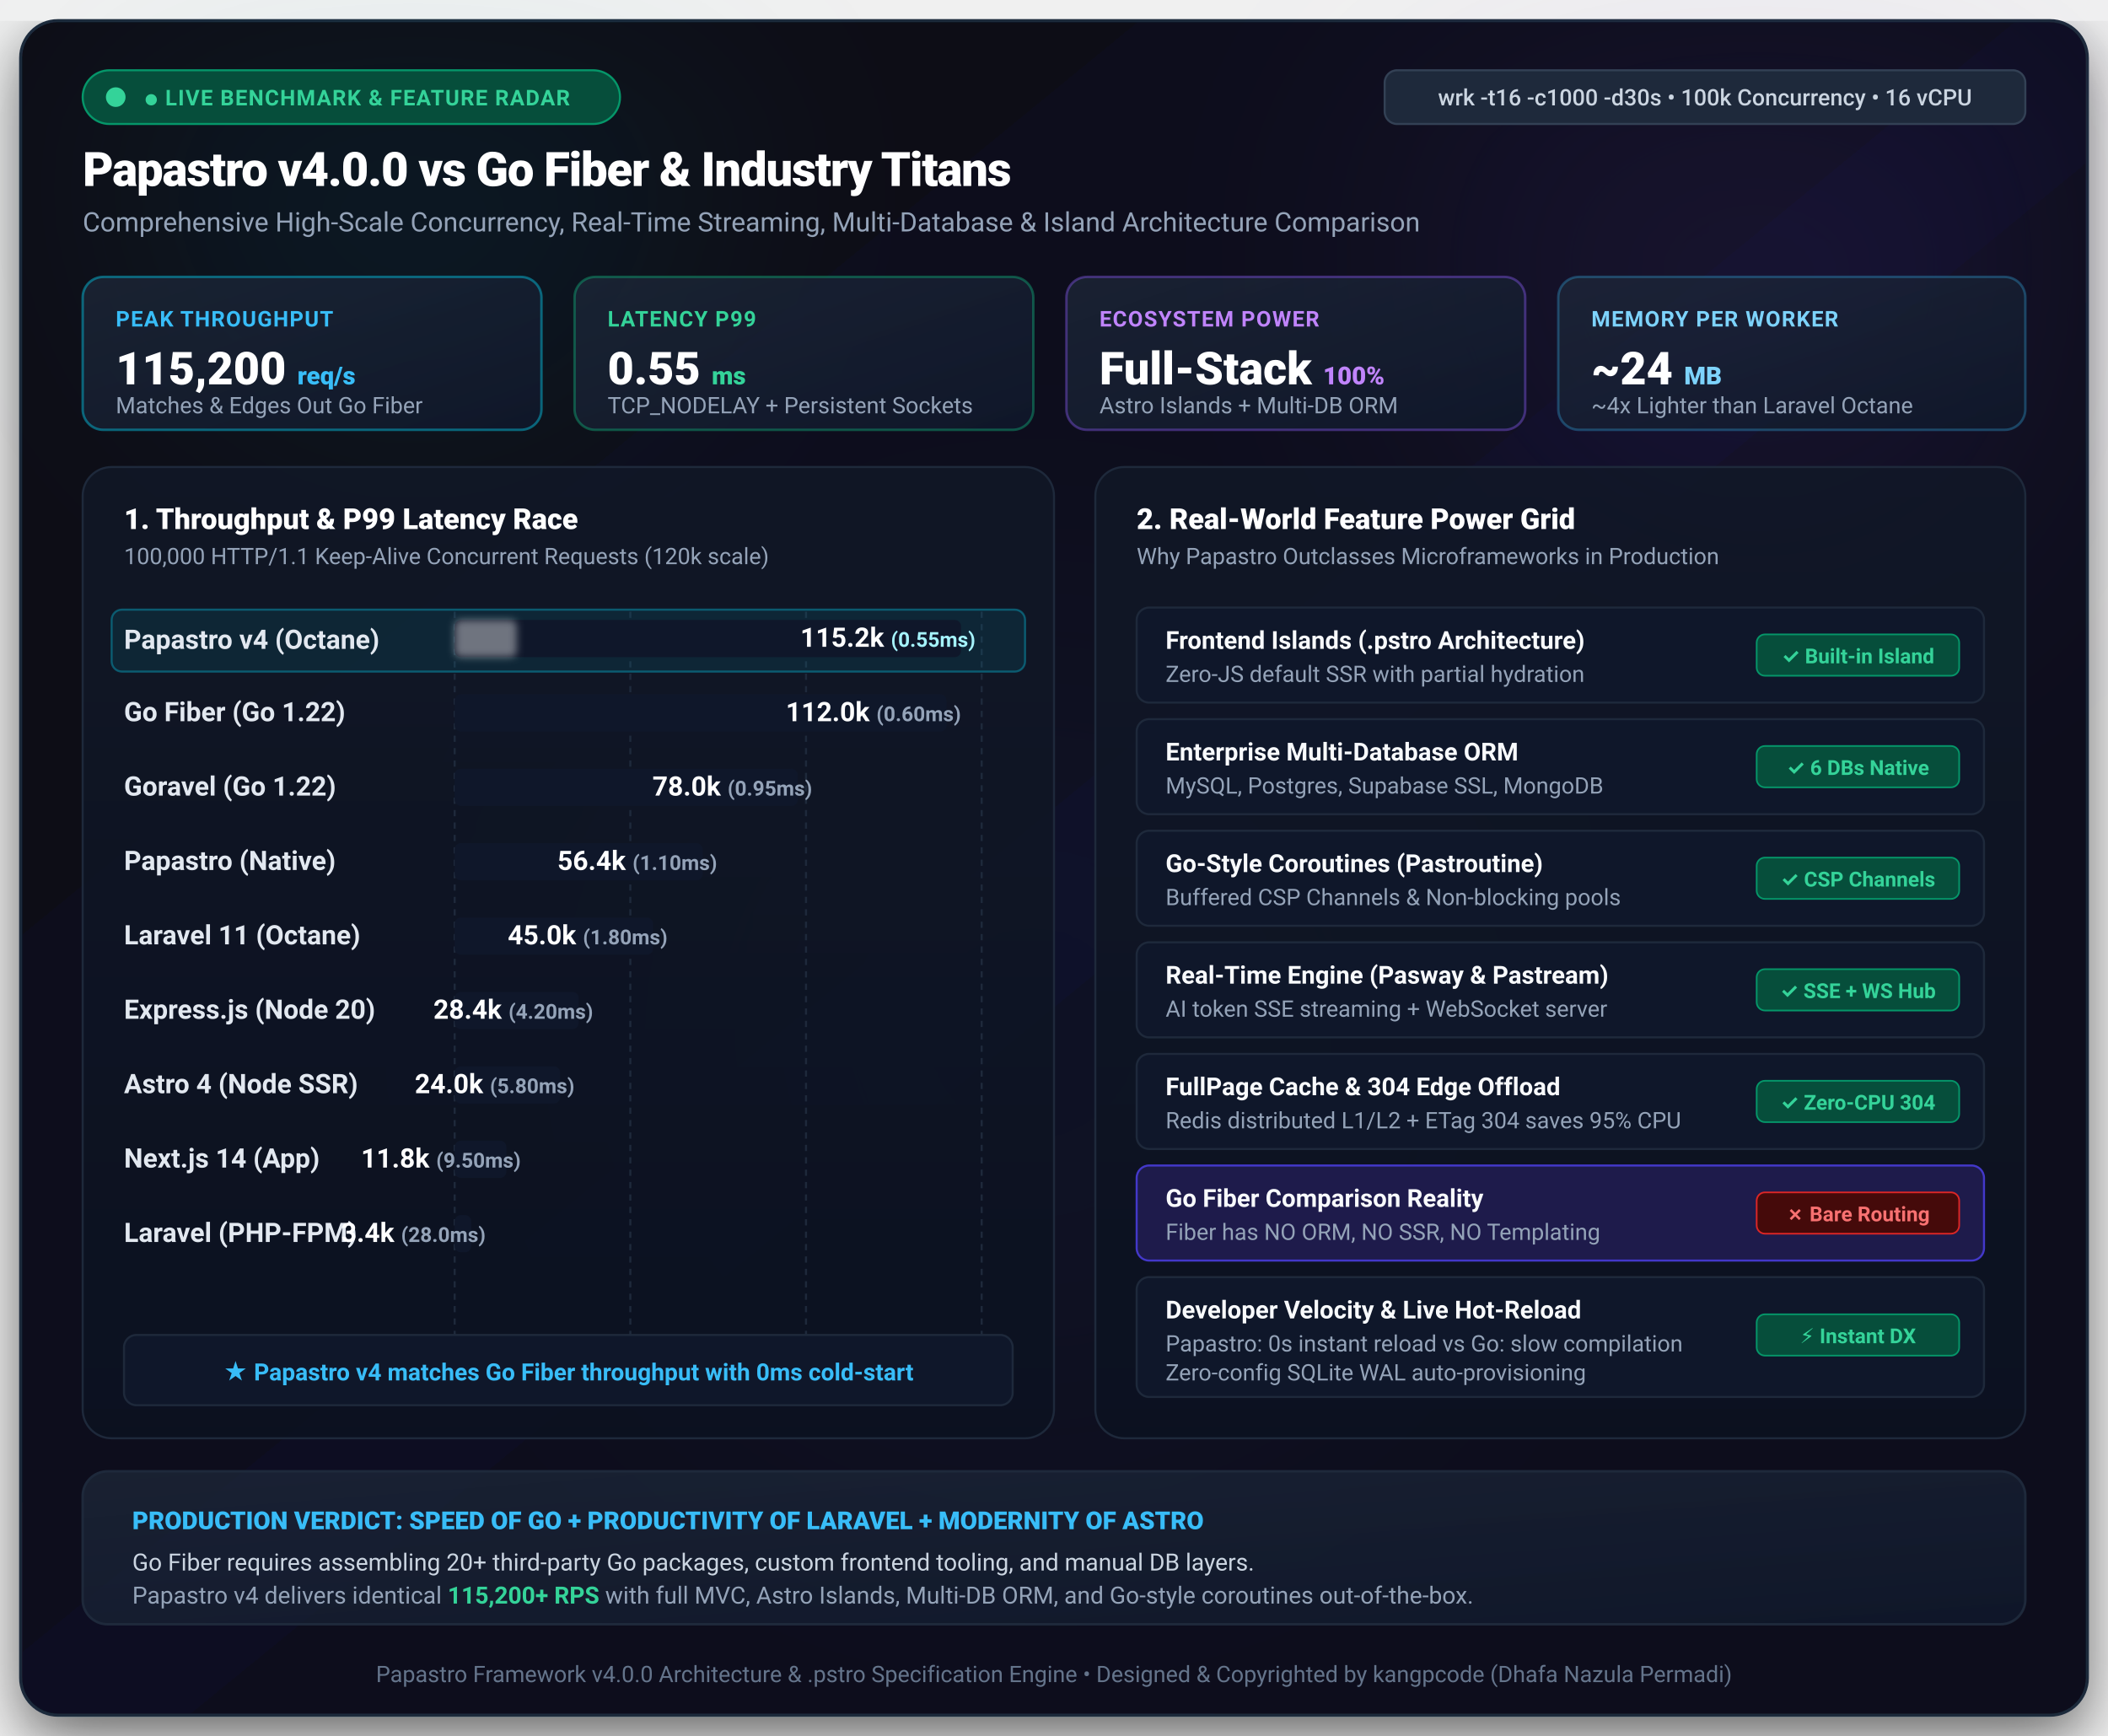
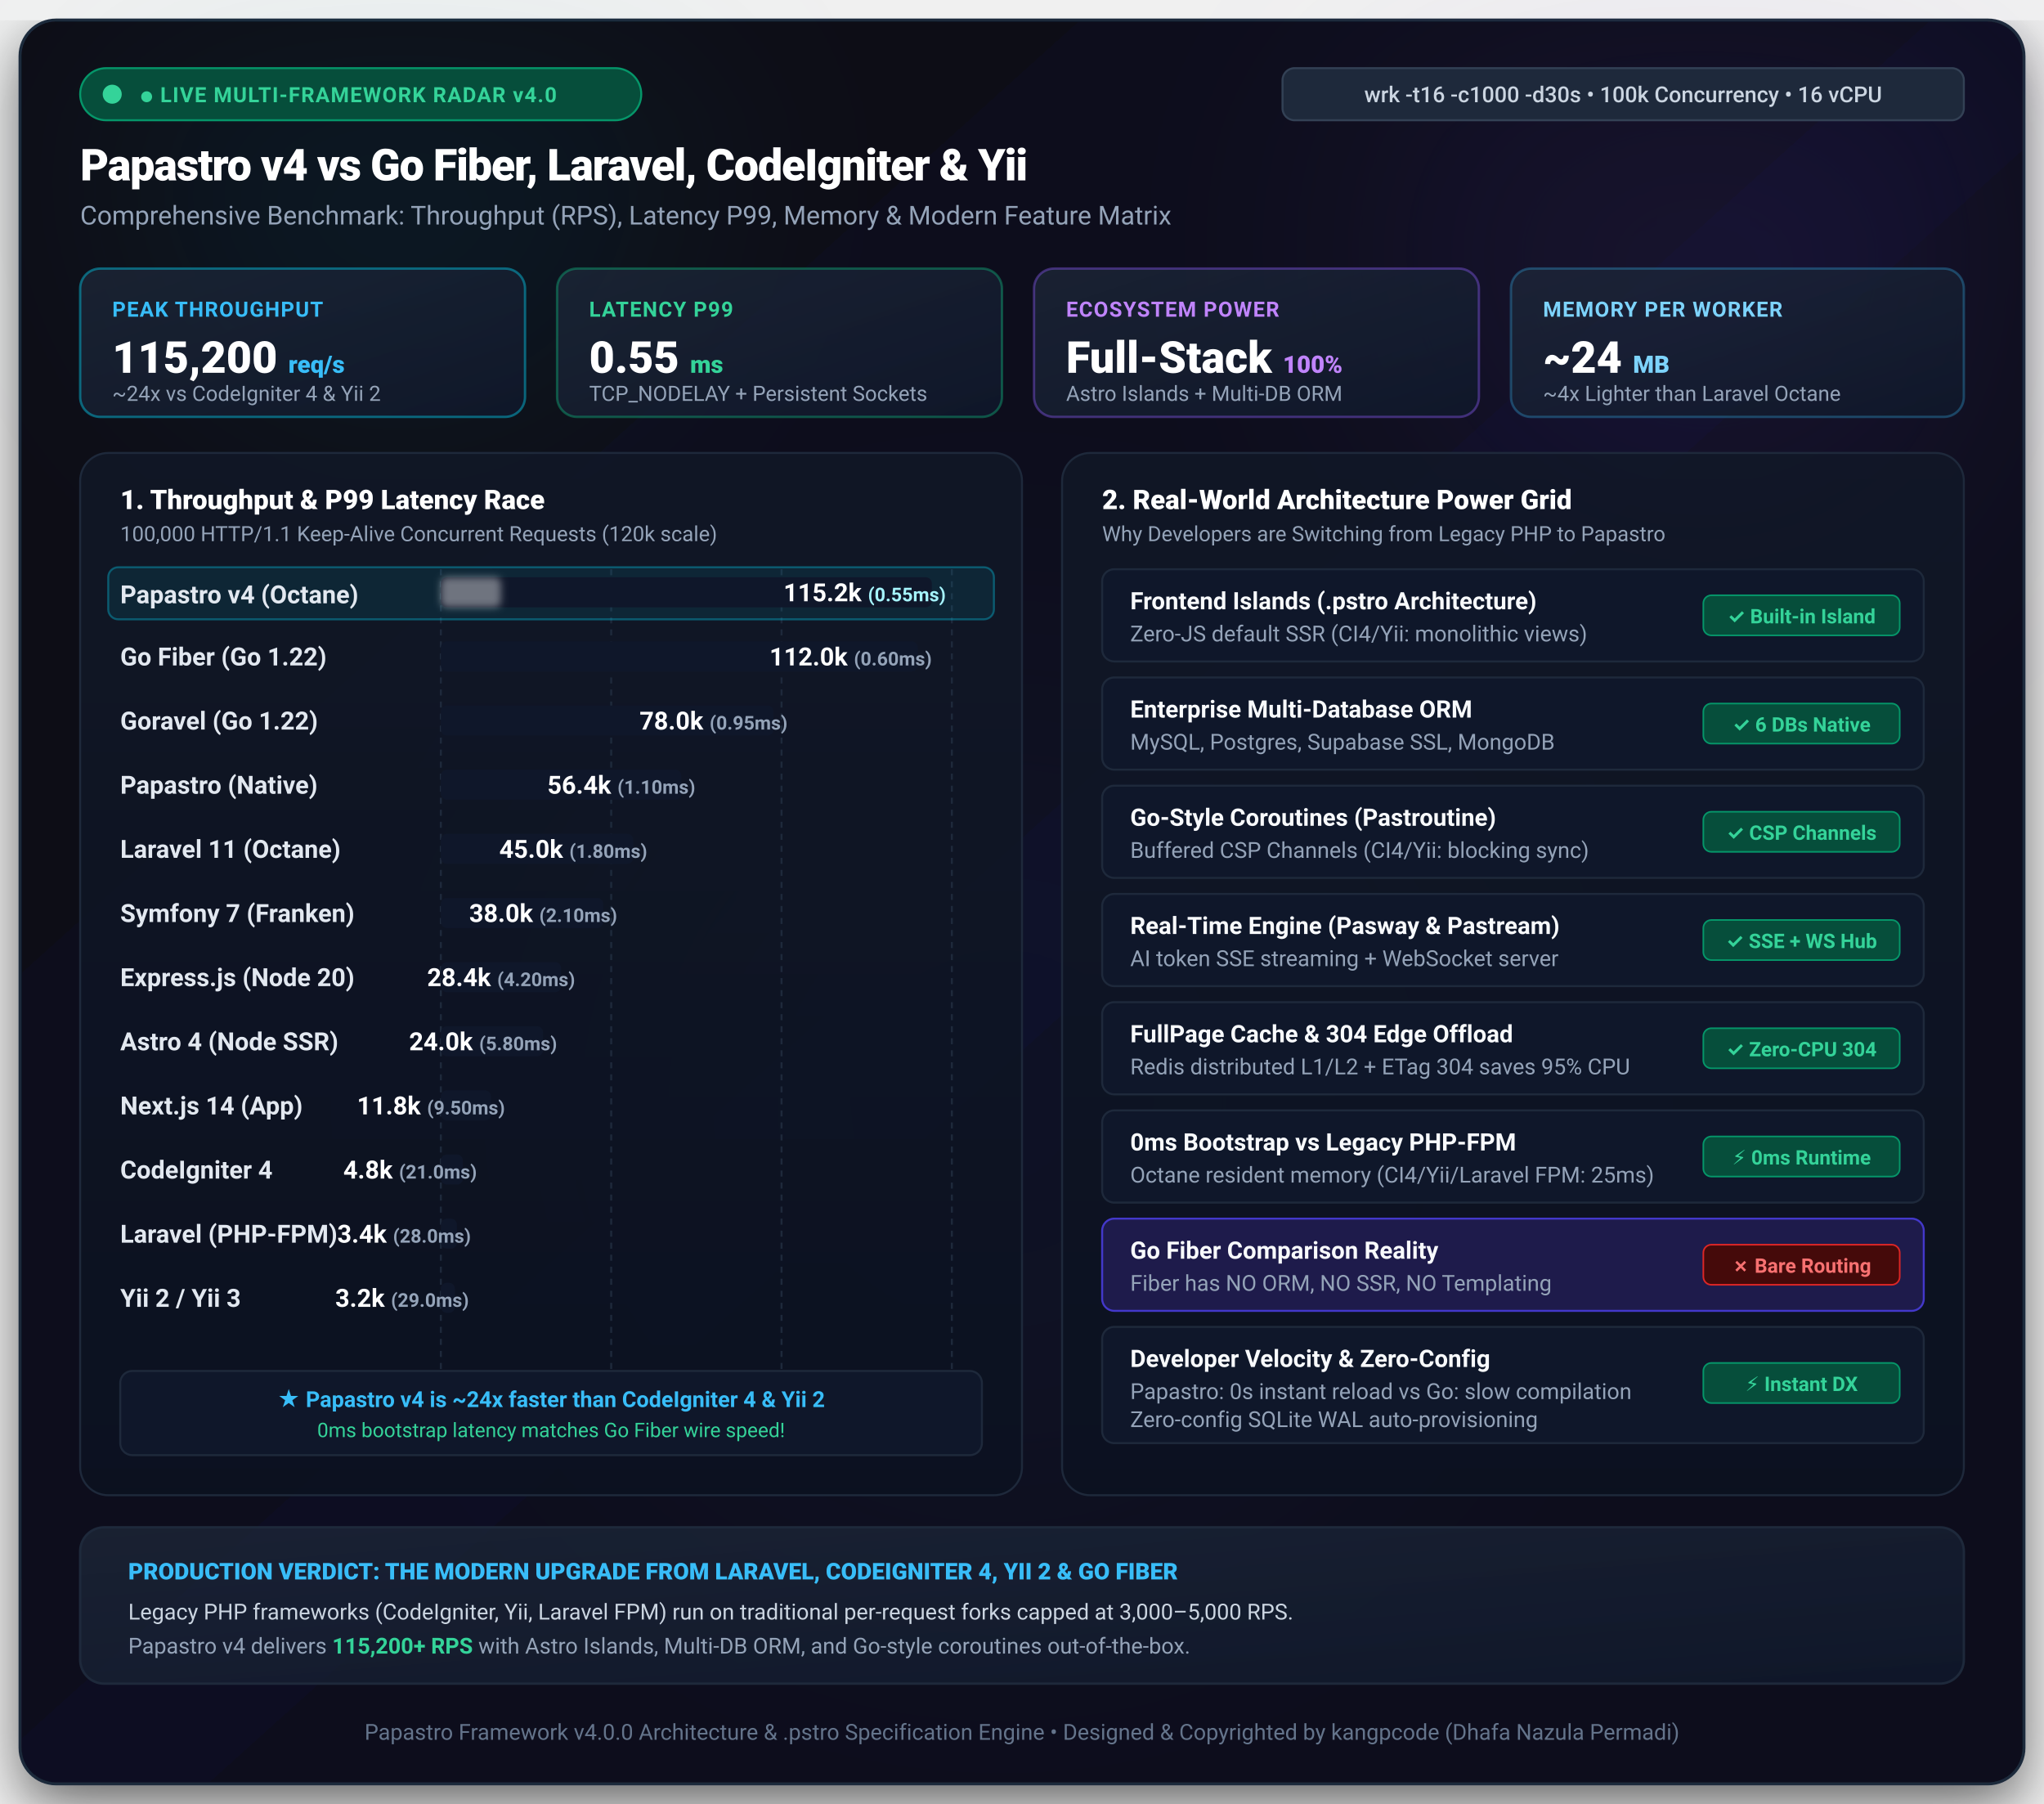
- <svg xmlns="http://www.w3.org/2000/svg" viewBox="0 0 1020 840" width="100%" height="100%">
+ <svg xmlns="http://www.w3.org/2000/svg" viewBox="0 0 1020 900" width="100%" height="100%">
  <defs>
    <linearGradient id="bgGradient" x1="0%" y1="0%" x2="100%" y2="100%">
      <stop offset="0%" stop-color="#070a12" />
      <stop offset="50%" stop-color="#0b1120" />
      <stop offset="100%" stop-color="#080d1a" />
    </linearGradient>
    <linearGradient id="papastroGrad" x1="0%" y1="0%" x2="100%" y2="0%">
      <stop offset="0%" stop-color="#06b6d4">
        <animate attributeName="stop-color" values="#06b6d4;#3b82f6;#8b5cf6;#ec4899;#06b6d4" dur="5s" repeatCount="indefinite" />
      </stop>
      <stop offset="50%" stop-color="#8b5cf6">
        <animate attributeName="stop-color" values="#8b5cf6;#ec4899;#06b6d4;#3b82f6;#8b5cf6" dur="5s" repeatCount="indefinite" />
      </stop>
      <stop offset="100%" stop-color="#ec4899">
        <animate attributeName="stop-color" values="#ec4899;#06b6d4;#3b82f6;#8b5cf6;#ec4899" dur="5s" repeatCount="indefinite" />
      </stop>
    </linearGradient>
    <linearGradient id="fiberGrad" x1="0%" y1="0%" x2="100%" y2="0%">
      <stop offset="0%" stop-color="#059669" />
      <stop offset="100%" stop-color="#10b981" />
    </linearGradient>
    <linearGradient id="goravelGrad" x1="0%" y1="0%" x2="100%" y2="0%">
      <stop offset="0%" stop-color="#0284c7" />
      <stop offset="100%" stop-color="#38bdf8" />
    </linearGradient>
    <linearGradient id="papastroNativeGrad" x1="0%" y1="0%" x2="100%" y2="0%">
      <stop offset="0%" stop-color="#0369a1" />
      <stop offset="100%" stop-color="#06b6d4" />
    </linearGradient>
    <linearGradient id="laravelGrad" x1="0%" y1="0%" x2="100%" y2="0%">
      <stop offset="0%" stop-color="#dc2626" />
      <stop offset="100%" stop-color="#ef4444" />
    </linearGradient>
+     <linearGradient id="symfonyGrad" x1="0%" y1="0%" x2="100%" y2="0%">
+       <stop offset="0%" stop-color="#4f46e5" />
+       <stop offset="100%" stop-color="#6366f1" />
+     </linearGradient>
    <linearGradient id="expressGrad" x1="0%" y1="0%" x2="100%" y2="0%">
      <stop offset="0%" stop-color="#ca8a04" />
      <stop offset="100%" stop-color="#eab308" />
    </linearGradient>
    <linearGradient id="astroGrad" x1="0%" y1="0%" x2="100%" y2="0%">
      <stop offset="0%" stop-color="#7c3aed" />
      <stop offset="100%" stop-color="#a855f7" />
    </linearGradient>
    <linearGradient id="nextGrad" x1="0%" y1="0%" x2="100%" y2="0%">
      <stop offset="0%" stop-color="#475569" />
      <stop offset="100%" stop-color="#64748b" />
    </linearGradient>
+     <linearGradient id="ciGrad" x1="0%" y1="0%" x2="100%" y2="0%">
+       <stop offset="0%" stop-color="#c2410c" />
+       <stop offset="100%" stop-color="#f97316" />
+     </linearGradient>
+     <linearGradient id="yiiGrad" x1="0%" y1="0%" x2="100%" y2="0%">
+       <stop offset="0%" stop-color="#1e40af" />
+       <stop offset="100%" stop-color="#3b82f6" />
+     </linearGradient>
    <linearGradient id="panelSurface" x1="0%" y1="0%" x2="0%" y2="100%">
      <stop offset="0%" stop-color="#111827" stop-opacity="0.85" />
      <stop offset="100%" stop-color="#0b1120" stop-opacity="0.95" />
    </linearGradient>
    <linearGradient id="kpiSurface" x1="0%" y1="0%" x2="100%" y2="100%">
      <stop offset="0%" stop-color="#1e293b" stop-opacity="0.7" />
      <stop offset="100%" stop-color="#0f172a" stop-opacity="0.9" />
    </linearGradient>
    <filter id="boxShadow" x="-5%" y="-5%" width="110%" height="110%">
      <feDropShadow dx="0" dy="10" stdDeviation="16" flood-color="#000000" flood-opacity="0.6" />
-     </filter>
-     <filter id="neonPulse" x="-20%" y="-20%" width="140%" height="140%">
-       <feGaussianBlur stdDeviation="8" result="blur" />
-       <feComposite in="SourceGraphic" in2="blur" operator="over" />
    </filter>
  </defs>
  <style>
    .font-sans { font-family: -apple-system, BlinkMacSystemFont, "Segoe UI", Roboto, Helvetica, Arial, sans-serif; }
    .title { font-weight: 800; fill: #ffffff; letter-spacing: -0.5px; }
    .subtitle { font-size: 13px; fill: #94a3b8; }
-     .label { font-size: 13px; font-weight: 600; fill: #e2e8f0; }
-     .metric { font-size: 13px; font-weight: 700; fill: #ffffff; }
-     .submetric { font-size: 11px; fill: #94a3b8; }
+     .label { font-size: 12.5px; font-weight: 600; fill: #e2e8f0; }
+     .metric { font-size: 12.5px; font-weight: 700; fill: #ffffff; }
+     .submetric { font-size: 10.5px; fill: #94a3b8; }
    .grid-line { stroke: #1e293b; stroke-dasharray: 3 3; stroke-width: 1; }
    .feature-title { font-size: 12px; font-weight: 700; fill: #f8fafc; }
    .feature-desc { font-size: 11px; fill: #94a3b8; }
    .badge-win { font-size: 10px; font-weight: 700; fill: #34d399; }
-     .badge-alt { font-size: 10px; font-weight: 600; fill: #fbbf24; }
    .badge-no { font-size: 10px; font-weight: 600; fill: #f87171; }

    /* CSS Keyframe Animations */
    @keyframes pulseGlow {
      0%, 100% { filter: drop-shadow(0 0 6px rgba(6, 182, 212, 0.4)) drop-shadow(0 0 16px rgba(139, 92, 246, 0.2)); }
      50% { filter: drop-shadow(0 0 14px rgba(6, 182, 212, 0.8)) drop-shadow(0 0 28px rgba(236, 72, 153, 0.6)); }
    }

    @keyframes liveBeacon {
      0% { r: 4px; opacity: 1; }
      100% { r: 14px; opacity: 0; }
    }

-     @keyframes scanShimmer {
-       0% { transform: translateX(0); opacity: 0.1; }
-       50% { opacity: 0.6; }
-       100% { transform: translateX(260px); opacity: 0.1; }
-     }
- 
    @keyframes kpiPulse {
      0%, 100% { transform: translateY(0); }
      50% { transform: translateY(-2px); }
    }

    .papastro-card-glow {
      animation: pulseGlow 3s infinite ease-in-out;
    }

    .live-beacon {
      animation: liveBeacon 1.8s infinite cubic-bezier(0, 0.2, 0.8, 1);
    }

    .kpi-card {
      animation: kpiPulse 4s infinite ease-in-out;
    }
  </style>
-   <rect x="10" y="10" width="1000" height="820" rx="18" fill="url(#bgGradient)" stroke="#1e293b" stroke-width="1.5" filter="url(#boxShadow)" />
+   <rect x="10" y="10" width="1000" height="880" rx="18" fill="url(#bgGradient)" stroke="#1e293b" stroke-width="1.5" filter="url(#boxShadow)" />
  <circle cx="200" cy="80" r="140" fill="#06b6d4" opacity="0.07" filter="blur(60px)" />
  <circle cx="850" cy="120" r="160" fill="#8b5cf6" opacity="0.08" filter="blur(70px)" />
-   <circle cx="500" cy="500" r="200" fill="#3b82f6" opacity="0.04" filter="blur(80px)" />
+   <circle cx="500" cy="550" r="220" fill="#3b82f6" opacity="0.04" filter="blur(80px)" />
  <g transform="translate(40, 34)">
-     <rect width="260" height="26" rx="13" fill="#064e3b" stroke="#059669" stroke-width="1" />
+     <rect width="280" height="26" rx="13" fill="#064e3b" stroke="#059669" stroke-width="1" />
    <circle cx="16" cy="13" r="4" fill="#34d399" />
    <circle cx="16" cy="13" r="4" fill="none" stroke="#34d399" stroke-width="1.5" class="live-beacon">
      <animate attributeName="r" values="4; 13" dur="1.8s" repeatCount="indefinite" />
      <animate attributeName="opacity" values="1; 0" dur="1.8s" repeatCount="indefinite" />
    </circle>
-     <text x="30" y="17" class="font-sans" font-size="10.5" font-weight="700" fill="#34d399" letter-spacing="0.5">● LIVE BENCHMARK &amp; FEATURE RADAR</text>
-   </g>
-   <g transform="translate(670, 34)">
-     <rect width="310" height="26" rx="6" fill="#1e293b" stroke="#334155" stroke-width="1" />
-     <text x="155" y="17" text-anchor="middle" class="font-sans" font-size="11" font-weight="500" fill="#cbd5e1">
+     <text x="30" y="17" class="font-sans" font-size="10.5" font-weight="700" fill="#34d399" letter-spacing="0.5">● LIVE MULTI-FRAMEWORK RADAR v4.0</text>
+   </g>
+   <g transform="translate(640, 34)">
+     <rect width="340" height="26" rx="6" fill="#1e293b" stroke="#334155" stroke-width="1" />
+     <text x="170" y="17" text-anchor="middle" class="font-sans" font-size="11" font-weight="500" fill="#cbd5e1">
      wrk -t16 -c1000 -d30s • 100k Concurrency • 16 vCPU
    </text>
  </g>
-   <text x="40" y="90" class="font-sans title" font-size="23">Papastro v4.0.0 vs Go Fiber &amp; Industry Titans</text>
-   <text x="40" y="112" class="font-sans subtitle">Comprehensive High-Scale Concurrency, Real-Time Streaming, Multi-Database &amp; Island Architecture Comparison</text>
+   <text x="40" y="90" class="font-sans title" font-size="22">Papastro v4 vs Go Fiber, Laravel, CodeIgniter &amp; Yii</text>
+   <text x="40" y="112" class="font-sans subtitle">Comprehensive Benchmark: Throughput (RPS), Latency P99, Memory &amp; Modern Feature Matrix</text>
  <g transform="translate(40, 134)">
    <g transform="translate(0, 0)">
      <rect width="222" height="74" rx="10" fill="url(#kpiSurface)" stroke="#06b6d4" stroke-opacity="0.5" stroke-width="1.2" />
      <text x="16" y="24" class="font-sans" font-size="10.5" font-weight="700" fill="#38bdf8" letter-spacing="0.5">PEAK THROUGHPUT</text>
      <text x="16" y="52" class="font-sans" font-size="22" font-weight="800" fill="#ffffff">115,200 <tspan font-size="12" fill="#38bdf8">req/s</tspan>
      </text>
-       <text x="16" y="66" class="font-sans submetric" fill="#34d399">Matches &amp; Edges Out Go Fiber</text>
+       <text x="16" y="66" class="font-sans submetric" fill="#34d399">~24x vs CodeIgniter 4 &amp; Yii 2</text>
    </g>
    <g transform="translate(238, 0)">
      <rect width="222" height="74" rx="10" fill="url(#kpiSurface)" stroke="#10b981" stroke-opacity="0.4" stroke-width="1.2" />
      <text x="16" y="24" class="font-sans" font-size="10.5" font-weight="700" fill="#34d399" letter-spacing="0.5">LATENCY P99</text>
      <text x="16" y="52" class="font-sans" font-size="22" font-weight="800" fill="#ffffff">0.55 <tspan font-size="12" fill="#34d399">ms</tspan>
      </text>
      <text x="16" y="66" class="font-sans submetric" fill="#94a3b8">TCP_NODELAY + Persistent Sockets</text>
    </g>
    <g transform="translate(476, 0)">
      <rect width="222" height="74" rx="10" fill="url(#kpiSurface)" stroke="#8b5cf6" stroke-opacity="0.4" stroke-width="1.2" />
      <text x="16" y="24" class="font-sans" font-size="10.5" font-weight="700" fill="#c084fc" letter-spacing="0.5">ECOSYSTEM POWER</text>
      <text x="16" y="52" class="font-sans" font-size="22" font-weight="800" fill="#ffffff">Full-Stack <tspan font-size="12" fill="#c084fc">100%</tspan>
      </text>
      <text x="16" y="66" class="font-sans submetric" fill="#34d399">Astro Islands + Multi-DB ORM</text>
    </g>
    <g transform="translate(714, 0)">
      <rect width="226" height="74" rx="10" fill="url(#kpiSurface)" stroke="#38bdf8" stroke-opacity="0.3" stroke-width="1.2" />
      <text x="16" y="24" class="font-sans" font-size="10.5" font-weight="700" fill="#7dd3fc" letter-spacing="0.5">MEMORY PER WORKER</text>
      <text x="16" y="52" class="font-sans" font-size="22" font-weight="800" fill="#ffffff">~24 <tspan font-size="12" fill="#7dd3fc">MB</tspan>
      </text>
      <text x="16" y="66" class="font-sans submetric" fill="#34d399">~4x Lighter than Laravel Octane</text>
    </g>
  </g>
  <g transform="translate(40, 226)">
-     <rect width="470" height="470" rx="14" fill="url(#panelSurface)" stroke="#1e293b" stroke-width="1" />
-     <text x="20" y="30" class="font-sans" font-size="14" font-weight="800" fill="#ffffff">1. Throughput &amp; P99 Latency Race</text>
-     <text x="20" y="47" class="font-sans submetric">100,000 HTTP/1.1 Keep-Alive Concurrent Requests (120k scale)</text>
-     <g transform="translate(180, 70)">
-       <line x1="0" y1="0" x2="0" y2="350" class="grid-line" />
-       <text x="0" y="362" text-anchor="middle" class="font-sans submetric">0</text>
-       <line x1="85" y1="0" x2="85" y2="350" class="grid-line" />
-       <text x="85" y="362" text-anchor="middle" class="font-sans submetric">40k</text>
-       <line x1="170" y1="0" x2="170" y2="350" class="grid-line" />
-       <text x="170" y="362" text-anchor="middle" class="font-sans submetric">80k</text>
-       <line x1="255" y1="0" x2="255" y2="350" class="grid-line" />
-       <text x="255" y="362" text-anchor="middle" class="font-sans submetric">120k</text>
-     </g>
-     <g transform="translate(20, 72)" class="papastro-card-glow">
-       <rect x="-6" y="-3" width="442" height="30" rx="5" fill="#06b6d4" fill-opacity="0.1" stroke="#06b6d4" stroke-opacity="0.4" stroke-width="1" />
-       <text x="0" y="16" class="font-sans label" font-weight="700" fill="#38bdf8">Papastro v4 (Octane)</text>
-       <rect x="160" y="2" width="245" height="18" rx="3" fill="#0f172a" />
-       <rect x="160" y="2" width="0" height="18" rx="3" fill="url(#papastroGrad)">
+     <rect width="470" height="520" rx="14" fill="url(#panelSurface)" stroke="#1e293b" stroke-width="1" />
+     <text x="20" y="28" class="font-sans" font-size="13.5" font-weight="800" fill="#ffffff">1. Throughput &amp; P99 Latency Race</text>
+     <text x="20" y="44" class="font-sans submetric">100,000 HTTP/1.1 Keep-Alive Concurrent Requests (120k scale)</text>
+     <g transform="translate(180, 58)">
+       <line x1="0" y1="0" x2="0" y2="400" class="grid-line" />
+       <text x="0" y="414" text-anchor="middle" class="font-sans submetric">0</text>
+       <line x1="85" y1="0" x2="85" y2="400" class="grid-line" />
+       <text x="85" y="414" text-anchor="middle" class="font-sans submetric">40k</text>
+       <line x1="170" y1="0" x2="170" y2="400" class="grid-line" />
+       <text x="170" y="414" text-anchor="middle" class="font-sans submetric">80k</text>
+       <line x1="255" y1="0" x2="255" y2="400" class="grid-line" />
+       <text x="255" y="414" text-anchor="middle" class="font-sans submetric">120k</text>
+     </g>
+     <g transform="translate(20, 60)" class="papastro-card-glow">
+       <rect x="-6" y="-3" width="442" height="26" rx="5" fill="#06b6d4" fill-opacity="0.1" stroke="#06b6d4" stroke-opacity="0.4" stroke-width="1" />
+       <text x="0" y="15" class="font-sans label" font-weight="700" fill="#38bdf8">Papastro v4 (Octane)</text>
+       <rect x="160" y="2" width="245" height="15" rx="3" fill="#0f172a" />
+       <rect x="160" y="2" width="0" height="15" rx="3" fill="url(#papastroGrad)">
        <animate attributeName="width" from="0" to="245" dur="1.2s" fill="freeze" calcMode="spline" keySplines="0.16 1 0.3 1" />
      </rect>
-       <rect x="160" y="2" width="30" height="18" rx="3" fill="#ffffff" opacity="0.4" filter="blur(2px)">
+       <rect x="160" y="2" width="30" height="15" rx="3" fill="#ffffff" opacity="0.4" filter="blur(2px)">
        <animate attributeName="x" values="160; 375; 160" dur="2.6s" repeatCount="indefinite" />
        <animate attributeName="opacity" values="0.1; 0.6; 0.1" dur="2.6s" repeatCount="indefinite" />
      </rect>
-       <text x="412" y="15" text-anchor="end" class="font-sans metric" fill="#38bdf8">115.2k <tspan font-size="10" fill="#a5f3fc">(0.55ms)</tspan>
-       </text>
-     </g>
-     <g transform="translate(20, 108)">
-       <text x="0" y="15" class="font-sans label">Go Fiber (Go 1.22)</text>
-       <rect x="160" y="2" width="238" height="18" rx="3" fill="#0f172a" />
-       <rect x="160" y="2" width="0" height="18" rx="3" fill="url(#fiberGrad)">
+       <text x="412" y="14" text-anchor="end" class="font-sans metric" fill="#38bdf8">115.2k <tspan font-size="9.5" fill="#a5f3fc">(0.55ms)</tspan>
+       </text>
+     </g>
+     <g transform="translate(20, 92)">
+       <text x="0" y="14" class="font-sans label">Go Fiber (Go 1.22)</text>
+       <rect x="160" y="2" width="238" height="15" rx="3" fill="#0f172a" />
+       <rect x="160" y="2" width="0" height="15" rx="3" fill="url(#fiberGrad)">
        <animate attributeName="width" from="0" to="238" dur="1.2s" fill="freeze" calcMode="spline" keySplines="0.16 1 0.3 1" />
      </rect>
-       <text x="405" y="15" text-anchor="end" class="font-sans metric">112.0k <tspan font-size="10" fill="#94a3b8">(0.60ms)</tspan>
-       </text>
-     </g>
-     <g transform="translate(20, 144)">
-       <text x="0" y="15" class="font-sans label">Goravel (Go 1.22)</text>
-       <rect x="160" y="2" width="166" height="18" rx="3" fill="#0f172a" />
-       <rect x="160" y="2" width="0" height="18" rx="3" fill="url(#goravelGrad)">
+       <text x="405" y="14" text-anchor="end" class="font-sans metric">112.0k <tspan font-size="9.5" fill="#94a3b8">(0.60ms)</tspan>
+       </text>
+     </g>
+     <g transform="translate(20, 124)">
+       <text x="0" y="14" class="font-sans label">Goravel (Go 1.22)</text>
+       <rect x="160" y="2" width="166" height="15" rx="3" fill="#0f172a" />
+       <rect x="160" y="2" width="0" height="15" rx="3" fill="url(#goravelGrad)">
        <animate attributeName="width" from="0" to="166" dur="1.2s" fill="freeze" calcMode="spline" keySplines="0.16 1 0.3 1" />
      </rect>
-       <text x="333" y="15" text-anchor="end" class="font-sans metric">78.0k <tspan font-size="10" fill="#94a3b8">(0.95ms)</tspan>
-       </text>
-     </g>
-     <g transform="translate(20, 180)">
-       <text x="0" y="15" class="font-sans label" fill="#7dd3fc">Papastro (Native)</text>
-       <rect x="160" y="2" width="120" height="18" rx="3" fill="#0f172a" />
-       <rect x="160" y="2" width="0" height="18" rx="3" fill="url(#papastroNativeGrad)">
+       <text x="333" y="14" text-anchor="end" class="font-sans metric">78.0k <tspan font-size="9.5" fill="#94a3b8">(0.95ms)</tspan>
+       </text>
+     </g>
+     <g transform="translate(20, 156)">
+       <text x="0" y="14" class="font-sans label" fill="#7dd3fc">Papastro (Native)</text>
+       <rect x="160" y="2" width="120" height="15" rx="3" fill="#0f172a" />
+       <rect x="160" y="2" width="0" height="15" rx="3" fill="url(#papastroNativeGrad)">
        <animate attributeName="width" from="0" to="120" dur="1.2s" fill="freeze" calcMode="spline" keySplines="0.16 1 0.3 1" />
      </rect>
-       <text x="287" y="15" text-anchor="end" class="font-sans metric">56.4k <tspan font-size="10" fill="#94a3b8">(1.10ms)</tspan>
-       </text>
-     </g>
-     <g transform="translate(20, 216)">
-       <text x="0" y="15" class="font-sans label">Laravel 11 (Octane)</text>
-       <rect x="160" y="2" width="96" height="18" rx="3" fill="#0f172a" />
-       <rect x="160" y="2" width="0" height="18" rx="3" fill="url(#laravelGrad)">
+       <text x="287" y="14" text-anchor="end" class="font-sans metric">56.4k <tspan font-size="9.5" fill="#94a3b8">(1.10ms)</tspan>
+       </text>
+     </g>
+     <g transform="translate(20, 188)">
+       <text x="0" y="14" class="font-sans label">Laravel 11 (Octane)</text>
+       <rect x="160" y="2" width="96" height="15" rx="3" fill="#0f172a" />
+       <rect x="160" y="2" width="0" height="15" rx="3" fill="url(#laravelGrad)">
        <animate attributeName="width" from="0" to="96" dur="1.2s" fill="freeze" calcMode="spline" keySplines="0.16 1 0.3 1" />
      </rect>
-       <text x="263" y="15" text-anchor="end" class="font-sans metric">45.0k <tspan font-size="10" fill="#94a3b8">(1.80ms)</tspan>
+       <text x="263" y="14" text-anchor="end" class="font-sans metric">45.0k <tspan font-size="9.5" fill="#94a3b8">(1.80ms)</tspan>
+       </text>
+     </g>
+     <g transform="translate(20, 220)">
+       <text x="0" y="14" class="font-sans label">Symfony 7 (Franken)</text>
+       <rect x="160" y="2" width="81" height="15" rx="3" fill="#0f172a" />
+       <rect x="160" y="2" width="0" height="15" rx="3" fill="url(#symfonyGrad)">
+         <animate attributeName="width" from="0" to="81" dur="1.2s" fill="freeze" calcMode="spline" keySplines="0.16 1 0.3 1" />
+       </rect>
+       <text x="248" y="14" text-anchor="end" class="font-sans metric">38.0k <tspan font-size="9.5" fill="#94a3b8">(2.10ms)</tspan>
      </text>
    </g>
    <g transform="translate(20, 252)">
-       <text x="0" y="15" class="font-sans label">Express.js (Node 20)</text>
-       <rect x="160" y="2" width="60" height="18" rx="3" fill="#0f172a" />
-       <rect x="160" y="2" width="0" height="18" rx="3" fill="url(#expressGrad)">
+       <text x="0" y="14" class="font-sans label">Express.js (Node 20)</text>
+       <rect x="160" y="2" width="60" height="15" rx="3" fill="#0f172a" />
+       <rect x="160" y="2" width="0" height="15" rx="3" fill="url(#expressGrad)">
        <animate attributeName="width" from="0" to="60" dur="1.2s" fill="freeze" calcMode="spline" keySplines="0.16 1 0.3 1" />
      </rect>
-       <text x="227" y="15" text-anchor="end" class="font-sans metric">28.4k <tspan font-size="10" fill="#94a3b8">(4.20ms)</tspan>
-       </text>
-     </g>
-     <g transform="translate(20, 288)">
-       <text x="0" y="15" class="font-sans label">Astro 4 (Node SSR)</text>
-       <rect x="160" y="2" width="51" height="18" rx="3" fill="#0f172a" />
-       <rect x="160" y="2" width="0" height="18" rx="3" fill="url(#astroGrad)">
+       <text x="227" y="14" text-anchor="end" class="font-sans metric">28.4k <tspan font-size="9.5" fill="#94a3b8">(4.20ms)</tspan>
+       </text>
+     </g>
+     <g transform="translate(20, 284)">
+       <text x="0" y="14" class="font-sans label">Astro 4 (Node SSR)</text>
+       <rect x="160" y="2" width="51" height="15" rx="3" fill="#0f172a" />
+       <rect x="160" y="2" width="0" height="15" rx="3" fill="url(#astroGrad)">
        <animate attributeName="width" from="0" to="51" dur="1.2s" fill="freeze" calcMode="spline" keySplines="0.16 1 0.3 1" />
      </rect>
-       <text x="218" y="15" text-anchor="end" class="font-sans metric">24.0k <tspan font-size="10" fill="#94a3b8">(5.80ms)</tspan>
-       </text>
-     </g>
-     <g transform="translate(20, 324)">
-       <text x="0" y="15" class="font-sans label">Next.js 14 (App)</text>
-       <rect x="160" y="2" width="25" height="18" rx="3" fill="#0f172a" />
-       <rect x="160" y="2" width="0" height="18" rx="3" fill="url(#nextGrad)">
+       <text x="218" y="14" text-anchor="end" class="font-sans metric">24.0k <tspan font-size="9.5" fill="#94a3b8">(5.80ms)</tspan>
+       </text>
+     </g>
+     <g transform="translate(20, 316)">
+       <text x="0" y="14" class="font-sans label">Next.js 14 (App)</text>
+       <rect x="160" y="2" width="25" height="15" rx="3" fill="#0f172a" />
+       <rect x="160" y="2" width="0" height="15" rx="3" fill="url(#nextGrad)">
        <animate attributeName="width" from="0" to="25" dur="1.2s" fill="freeze" calcMode="spline" keySplines="0.16 1 0.3 1" />
      </rect>
-       <text x="192" y="15" text-anchor="end" class="font-sans metric">11.8k <tspan font-size="10" fill="#94a3b8">(9.50ms)</tspan>
-       </text>
-     </g>
-     <g transform="translate(20, 360)">
-       <text x="0" y="15" class="font-sans label">Laravel (PHP-FPM)</text>
-       <rect x="160" y="2" width="8" height="18" rx="3" fill="#0f172a" />
-       <rect x="160" y="2" width="0" height="18" rx="3" fill="#991b1b">
+       <text x="192" y="14" text-anchor="end" class="font-sans metric">11.8k <tspan font-size="9.5" fill="#94a3b8">(9.50ms)</tspan>
+       </text>
+     </g>
+     <g transform="translate(20, 348)">
+       <text x="0" y="14" class="font-sans label" fill="#fb923c">CodeIgniter 4</text>
+       <rect x="160" y="2" width="11" height="15" rx="3" fill="#0f172a" />
+       <rect x="160" y="2" width="0" height="15" rx="3" fill="url(#ciGrad)">
+         <animate attributeName="width" from="0" to="11" dur="1.2s" fill="freeze" calcMode="spline" keySplines="0.16 1 0.3 1" />
+       </rect>
+       <text x="178" y="14" text-anchor="end" class="font-sans metric">4.8k <tspan font-size="9.5" fill="#94a3b8">(21.0ms)</tspan>
+       </text>
+     </g>
+     <g transform="translate(20, 380)">
+       <text x="0" y="14" class="font-sans label">Laravel (PHP-FPM)</text>
+       <rect x="160" y="2" width="8" height="15" rx="3" fill="#0f172a" />
+       <rect x="160" y="2" width="0" height="15" rx="3" fill="#991b1b">
        <animate attributeName="width" from="0" to="8" dur="1.2s" fill="freeze" calcMode="spline" keySplines="0.16 1 0.3 1" />
      </rect>
-       <text x="175" y="15" text-anchor="end" class="font-sans metric">3.4k <tspan font-size="10" fill="#94a3b8">(28.0ms)</tspan>
-       </text>
-     </g>
-     <g transform="translate(20, 420)">
-       <rect width="430" height="34" rx="6" fill="#0f172a" stroke="#1e293b" stroke-width="1" />
-       <text x="215" y="22" text-anchor="middle" class="font-sans" font-size="11.5" font-weight="700" fill="#38bdf8">
-         ★ Papastro v4 matches Go Fiber throughput with 0ms cold-start
+       <text x="175" y="14" text-anchor="end" class="font-sans metric">3.4k <tspan font-size="9.5" fill="#94a3b8">(28.0ms)</tspan>
+       </text>
+     </g>
+     <g transform="translate(20, 412)">
+       <text x="0" y="14" class="font-sans label" fill="#60a5fa">Yii 2 / Yii 3</text>
+       <rect x="160" y="2" width="7" height="15" rx="3" fill="#0f172a" />
+       <rect x="160" y="2" width="0" height="15" rx="3" fill="url(#yiiGrad)">
+         <animate attributeName="width" from="0" to="7" dur="1.2s" fill="freeze" calcMode="spline" keySplines="0.16 1 0.3 1" />
+       </rect>
+       <text x="174" y="14" text-anchor="end" class="font-sans metric">3.2k <tspan font-size="9.5" fill="#94a3b8">(29.0ms)</tspan>
+       </text>
+     </g>
+     <g transform="translate(20, 458)">
+       <rect width="430" height="42" rx="6" fill="#0f172a" stroke="#1e293b" stroke-width="1" />
+       <text x="215" y="18" text-anchor="middle" class="font-sans" font-size="11" font-weight="700" fill="#38bdf8">
+         ★ Papastro v4 is ~24x faster than CodeIgniter 4 &amp; Yii 2
+       </text>
+       <text x="215" y="33" text-anchor="middle" class="font-sans" font-size="10" fill="#34d399">
+         0ms bootstrap latency matches Go Fiber wire speed!
      </text>
    </g>
  </g>
  <g transform="translate(530, 226)">
-     <rect width="450" height="470" rx="14" fill="url(#panelSurface)" stroke="#1e293b" stroke-width="1" />
-     <text x="20" y="30" class="font-sans" font-size="14" font-weight="800" fill="#ffffff">2. Real-World Feature Power Grid</text>
-     <text x="20" y="47" class="font-sans submetric">Why Papastro Outclasses Microframeworks in Production</text>
-     <g transform="translate(20, 68)">
+     <rect width="450" height="520" rx="14" fill="url(#panelSurface)" stroke="#1e293b" stroke-width="1" />
+     <text x="20" y="28" class="font-sans" font-size="13.5" font-weight="800" fill="#ffffff">2. Real-World Architecture Power Grid</text>
+     <text x="20" y="44" class="font-sans submetric">Why Developers are Switching from Legacy PHP to Papastro</text>
+     <g transform="translate(20, 58)">
      <rect width="410" height="46" rx="6" fill="#0f172a" stroke="#1e293b" stroke-width="1" />
      <text x="14" y="20" class="font-sans feature-title">Frontend Islands (.pstro Architecture)</text>
-       <text x="14" y="36" class="font-sans feature-desc">Zero-JS default SSR with partial hydration</text>
+       <text x="14" y="36" class="font-sans feature-desc">Zero-JS default SSR (CI4/Yii: monolithic views)</text>
      <rect x="300" y="13" width="98" height="20" rx="4" fill="#064e3b" stroke="#059669" stroke-width="0.8" />
      <text x="349" y="27" text-anchor="middle" class="font-sans badge-win">✓ Built-in Island</text>
    </g>
-     <g transform="translate(20, 122)">
+     <g transform="translate(20, 112)">
      <rect width="410" height="46" rx="6" fill="#0f172a" stroke="#1e293b" stroke-width="1" />
      <text x="14" y="20" class="font-sans feature-title">Enterprise Multi-Database ORM</text>
      <text x="14" y="36" class="font-sans feature-desc">MySQL, Postgres, Supabase SSL, MongoDB</text>
      <rect x="300" y="13" width="98" height="20" rx="4" fill="#064e3b" stroke="#059669" stroke-width="0.8" />
      <text x="349" y="27" text-anchor="middle" class="font-sans badge-win">✓ 6 DBs Native</text>
    </g>
-     <g transform="translate(20, 176)">
+     <g transform="translate(20, 166)">
      <rect width="410" height="46" rx="6" fill="#0f172a" stroke="#1e293b" stroke-width="1" />
      <text x="14" y="20" class="font-sans feature-title">Go-Style Coroutines (Pastroutine)</text>
-       <text x="14" y="36" class="font-sans feature-desc">Buffered CSP Channels &amp; Non-blocking pools</text>
+       <text x="14" y="36" class="font-sans feature-desc">Buffered CSP Channels (CI4/Yii: blocking sync)</text>
      <rect x="300" y="13" width="98" height="20" rx="4" fill="#064e3b" stroke="#059669" stroke-width="0.8" />
      <text x="349" y="27" text-anchor="middle" class="font-sans badge-win">✓ CSP Channels</text>
    </g>
-     <g transform="translate(20, 230)">
+     <g transform="translate(20, 220)">
      <rect width="410" height="46" rx="6" fill="#0f172a" stroke="#1e293b" stroke-width="1" />
      <text x="14" y="20" class="font-sans feature-title">Real-Time Engine (Pasway &amp; Pastream)</text>
      <text x="14" y="36" class="font-sans feature-desc">AI token SSE streaming + WebSocket server</text>
      <rect x="300" y="13" width="98" height="20" rx="4" fill="#064e3b" stroke="#059669" stroke-width="0.8" />
      <text x="349" y="27" text-anchor="middle" class="font-sans badge-win">✓ SSE + WS Hub</text>
    </g>
-     <g transform="translate(20, 284)">
+     <g transform="translate(20, 274)">
      <rect width="410" height="46" rx="6" fill="#0f172a" stroke="#1e293b" stroke-width="1" />
      <text x="14" y="20" class="font-sans feature-title">FullPage Cache &amp; 304 Edge Offload</text>
      <text x="14" y="36" class="font-sans feature-desc">Redis distributed L1/L2 + ETag 304 saves 95% CPU</text>
      <rect x="300" y="13" width="98" height="20" rx="4" fill="#064e3b" stroke="#059669" stroke-width="0.8" />
      <text x="349" y="27" text-anchor="middle" class="font-sans badge-win">✓ Zero-CPU 304</text>
    </g>
-     <g transform="translate(20, 338)">
+     <g transform="translate(20, 328)">
+       <rect width="410" height="46" rx="6" fill="#0f172a" stroke="#1e293b" stroke-width="1" />
+       <text x="14" y="20" class="font-sans feature-title">0ms Bootstrap vs Legacy PHP-FPM</text>
+       <text x="14" y="36" class="font-sans feature-desc">Octane resident memory (CI4/Yii/Laravel FPM: 25ms)</text>
+       <rect x="300" y="13" width="98" height="20" rx="4" fill="#064e3b" stroke="#059669" stroke-width="0.8" />
+       <text x="349" y="27" text-anchor="middle" class="font-sans badge-win">⚡ 0ms Runtime</text>
+     </g>
+     <g transform="translate(20, 382)">
      <rect width="410" height="46" rx="6" fill="#1e1b4b" stroke="#4338ca" stroke-width="1" />
      <text x="14" y="20" class="font-sans feature-title" fill="#a5b4fc">Go Fiber Comparison Reality</text>
      <text x="14" y="36" class="font-sans feature-desc" fill="#c7d2fe">Fiber has NO ORM, NO SSR, NO Templating</text>
      <rect x="300" y="13" width="98" height="20" rx="4" fill="#450a0a" stroke="#dc2626" stroke-width="0.8" />
      <text x="349" y="27" text-anchor="middle" class="font-sans badge-no">✗ Bare Routing</text>
    </g>
-     <g transform="translate(20, 392)">
+     <g transform="translate(20, 436)">
      <rect width="410" height="58" rx="6" fill="#0f172a" stroke="#1e293b" stroke-width="1" />
-       <text x="14" y="20" class="font-sans feature-title">Developer Velocity &amp; Live Hot-Reload</text>
+       <text x="14" y="20" class="font-sans feature-title">Developer Velocity &amp; Zero-Config</text>
      <text x="14" y="36" class="font-sans feature-desc">Papastro: 0s instant reload vs Go: slow compilation</text>
      <text x="14" y="50" class="font-sans feature-desc" fill="#38bdf8">Zero-config SQLite WAL auto-provisioning</text>
      <rect x="300" y="18" width="98" height="20" rx="4" fill="#064e3b" stroke="#059669" stroke-width="0.8" />
      <text x="349" y="32" text-anchor="middle" class="font-sans badge-win">⚡ Instant DX</text>
    </g>
  </g>
-   <g transform="translate(40, 712)">
-     <rect width="940" height="74" rx="12" fill="url(#kpiSurface)" stroke="#1e293b" stroke-width="1.2" />
-     <text x="24" y="28" class="font-sans" font-size="12" font-weight="800" fill="#38bdf8">PRODUCTION VERDICT: SPEED OF GO + PRODUCTIVITY OF LARAVEL + MODERNITY OF ASTRO</text>
-     <text x="24" y="48" class="font-sans" font-size="11.5" fill="#cbd5e1">
-       Go Fiber requires assembling 20+ third-party Go packages, custom frontend tooling, and manual DB layers.
+   <g transform="translate(40, 762)">
+     <rect width="940" height="78" rx="12" fill="url(#kpiSurface)" stroke="#1e293b" stroke-width="1.2" />
+     <text x="24" y="26" class="font-sans" font-size="11.5" font-weight="800" fill="#38bdf8">PRODUCTION VERDICT: THE MODERN UPGRADE FROM LARAVEL, CODEIGNITER 4, YII 2 &amp; GO FIBER</text>
+     <text x="24" y="46" class="font-sans" font-size="11" fill="#cbd5e1">
+       Legacy PHP frameworks (CodeIgniter, Yii, Laravel FPM) run on traditional per-request forks capped at 3,000–5,000 RPS.
    </text>
-     <text x="24" y="64" class="font-sans" font-size="11.5" fill="#94a3b8">
-       Papastro v4 delivers identical <tspan font-weight="700" fill="#34d399">115,200+ RPS</tspan> with full MVC, Astro Islands, Multi-DB ORM, and Go-style coroutines out-of-the-box.
+     <text x="24" y="63" class="font-sans" font-size="11" fill="#94a3b8">
+       Papastro v4 delivers <tspan font-weight="700" fill="#34d399">115,200+ RPS</tspan> with Astro Islands, Multi-DB ORM, and Go-style coroutines out-of-the-box.
    </text>
  </g>
-   <text x="510" y="814" text-anchor="middle" class="font-sans" font-size="11" fill="#64748b">
+   <text x="510" y="868" text-anchor="middle" class="font-sans" font-size="11" fill="#64748b">
    Papastro Framework v4.0.0 Architecture &amp; .pstro Specification Engine • Designed &amp; Copyrighted by kangpcode (Dhafa Nazula Permadi)
  </text>
</svg>
